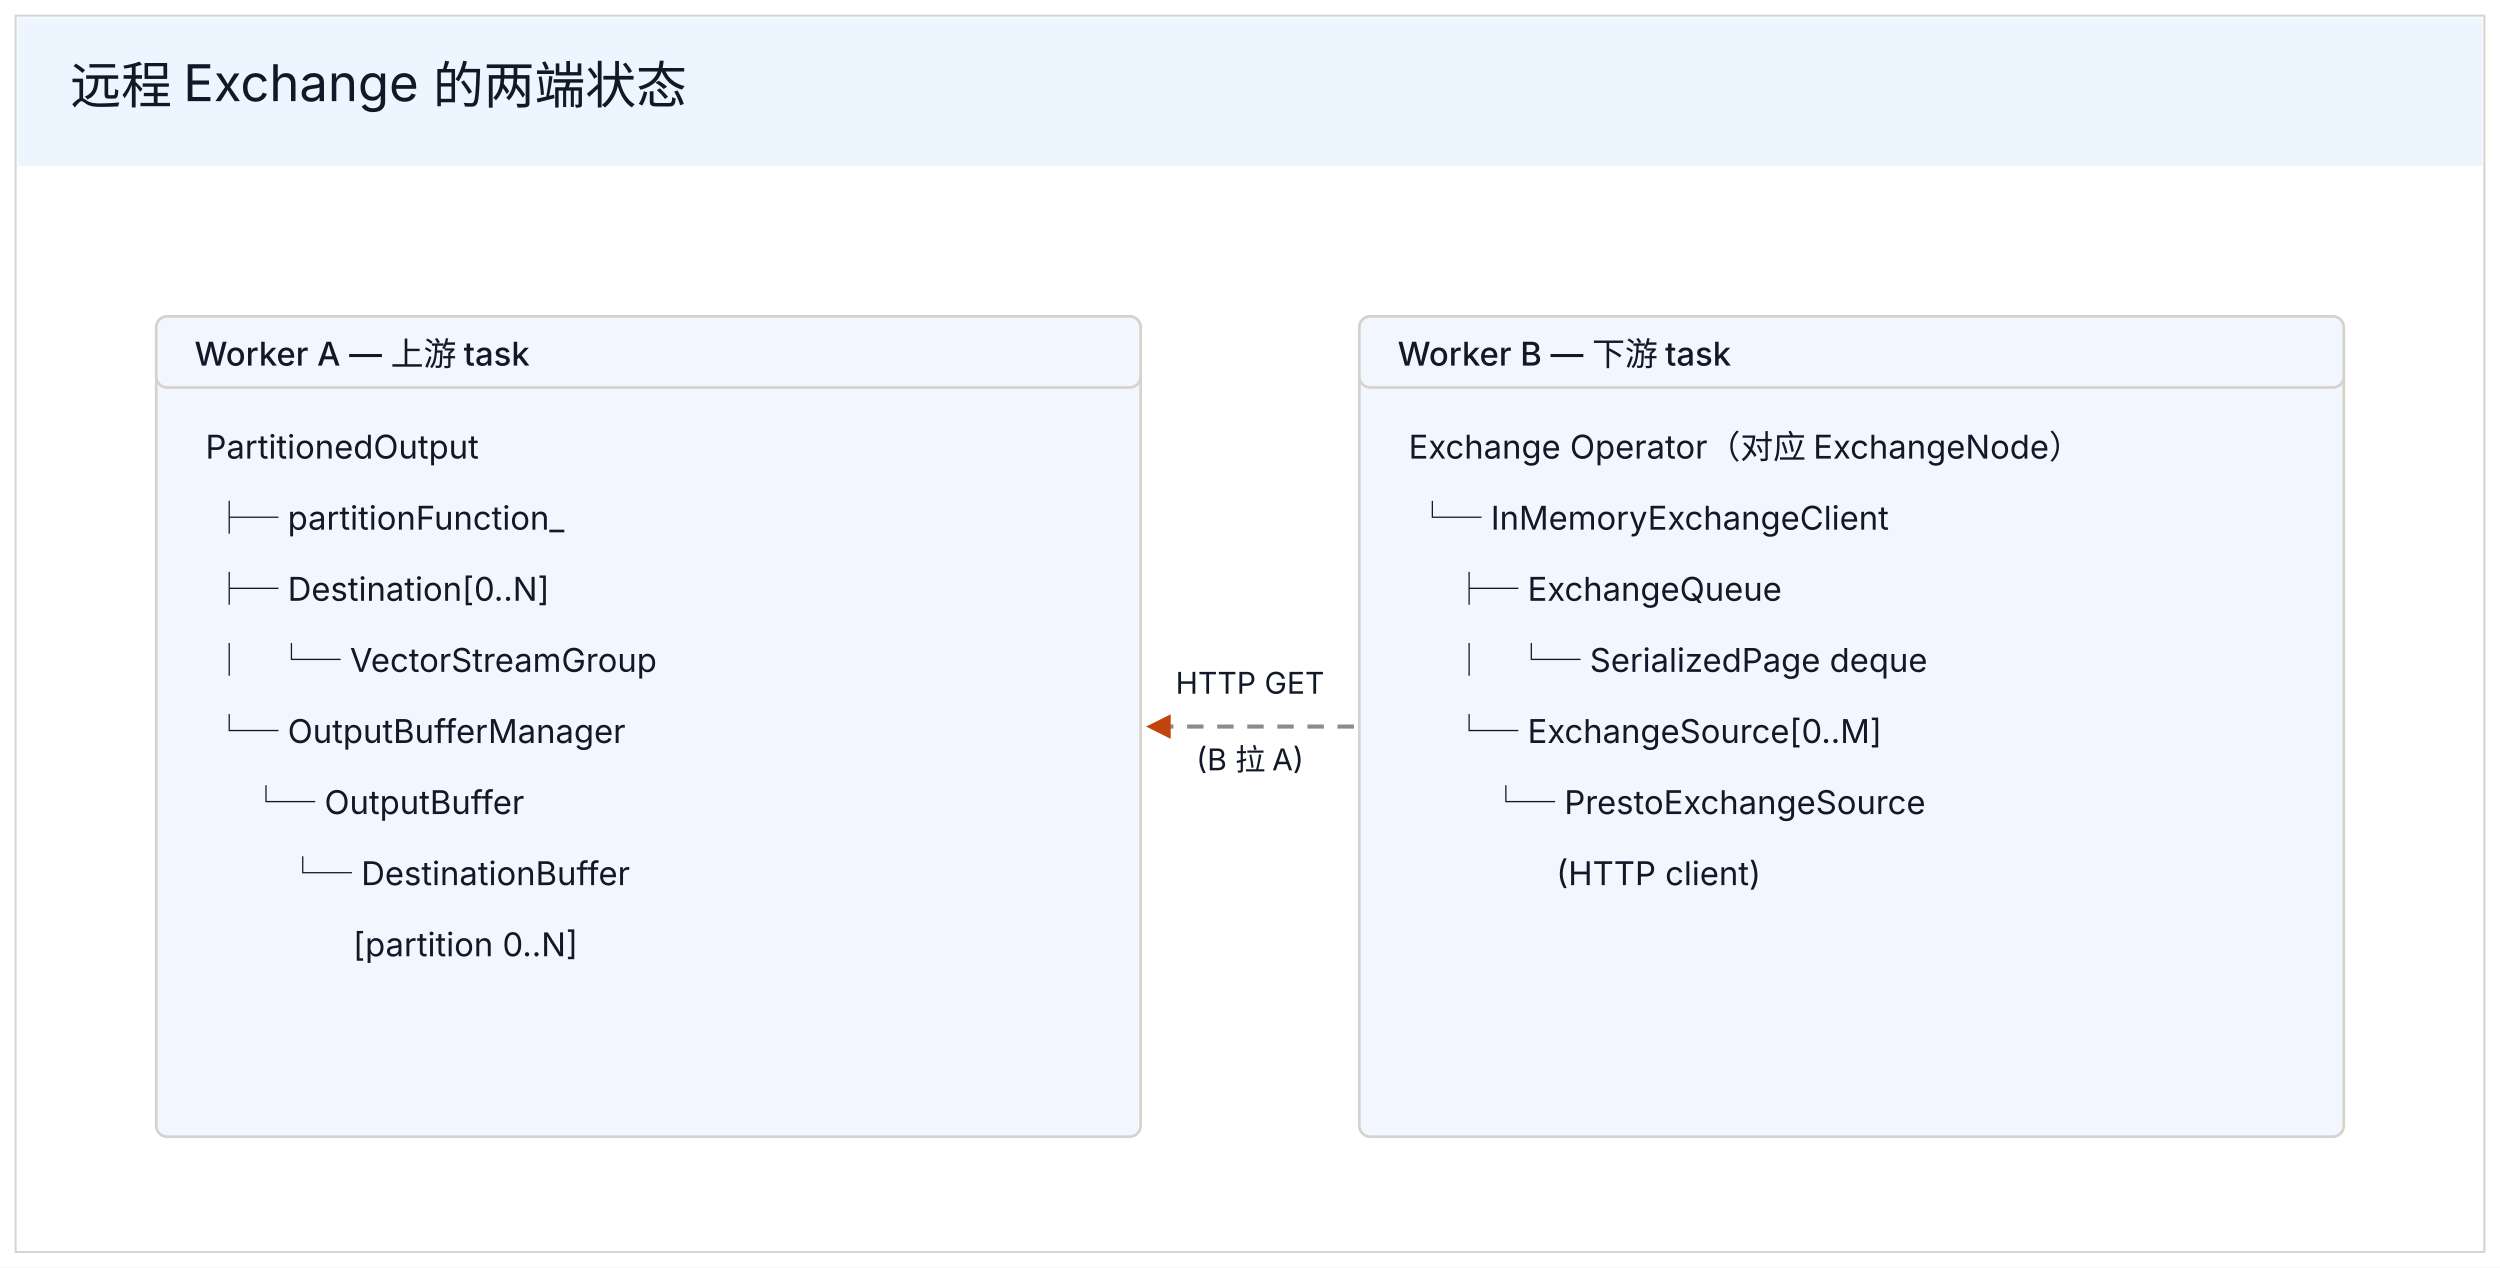
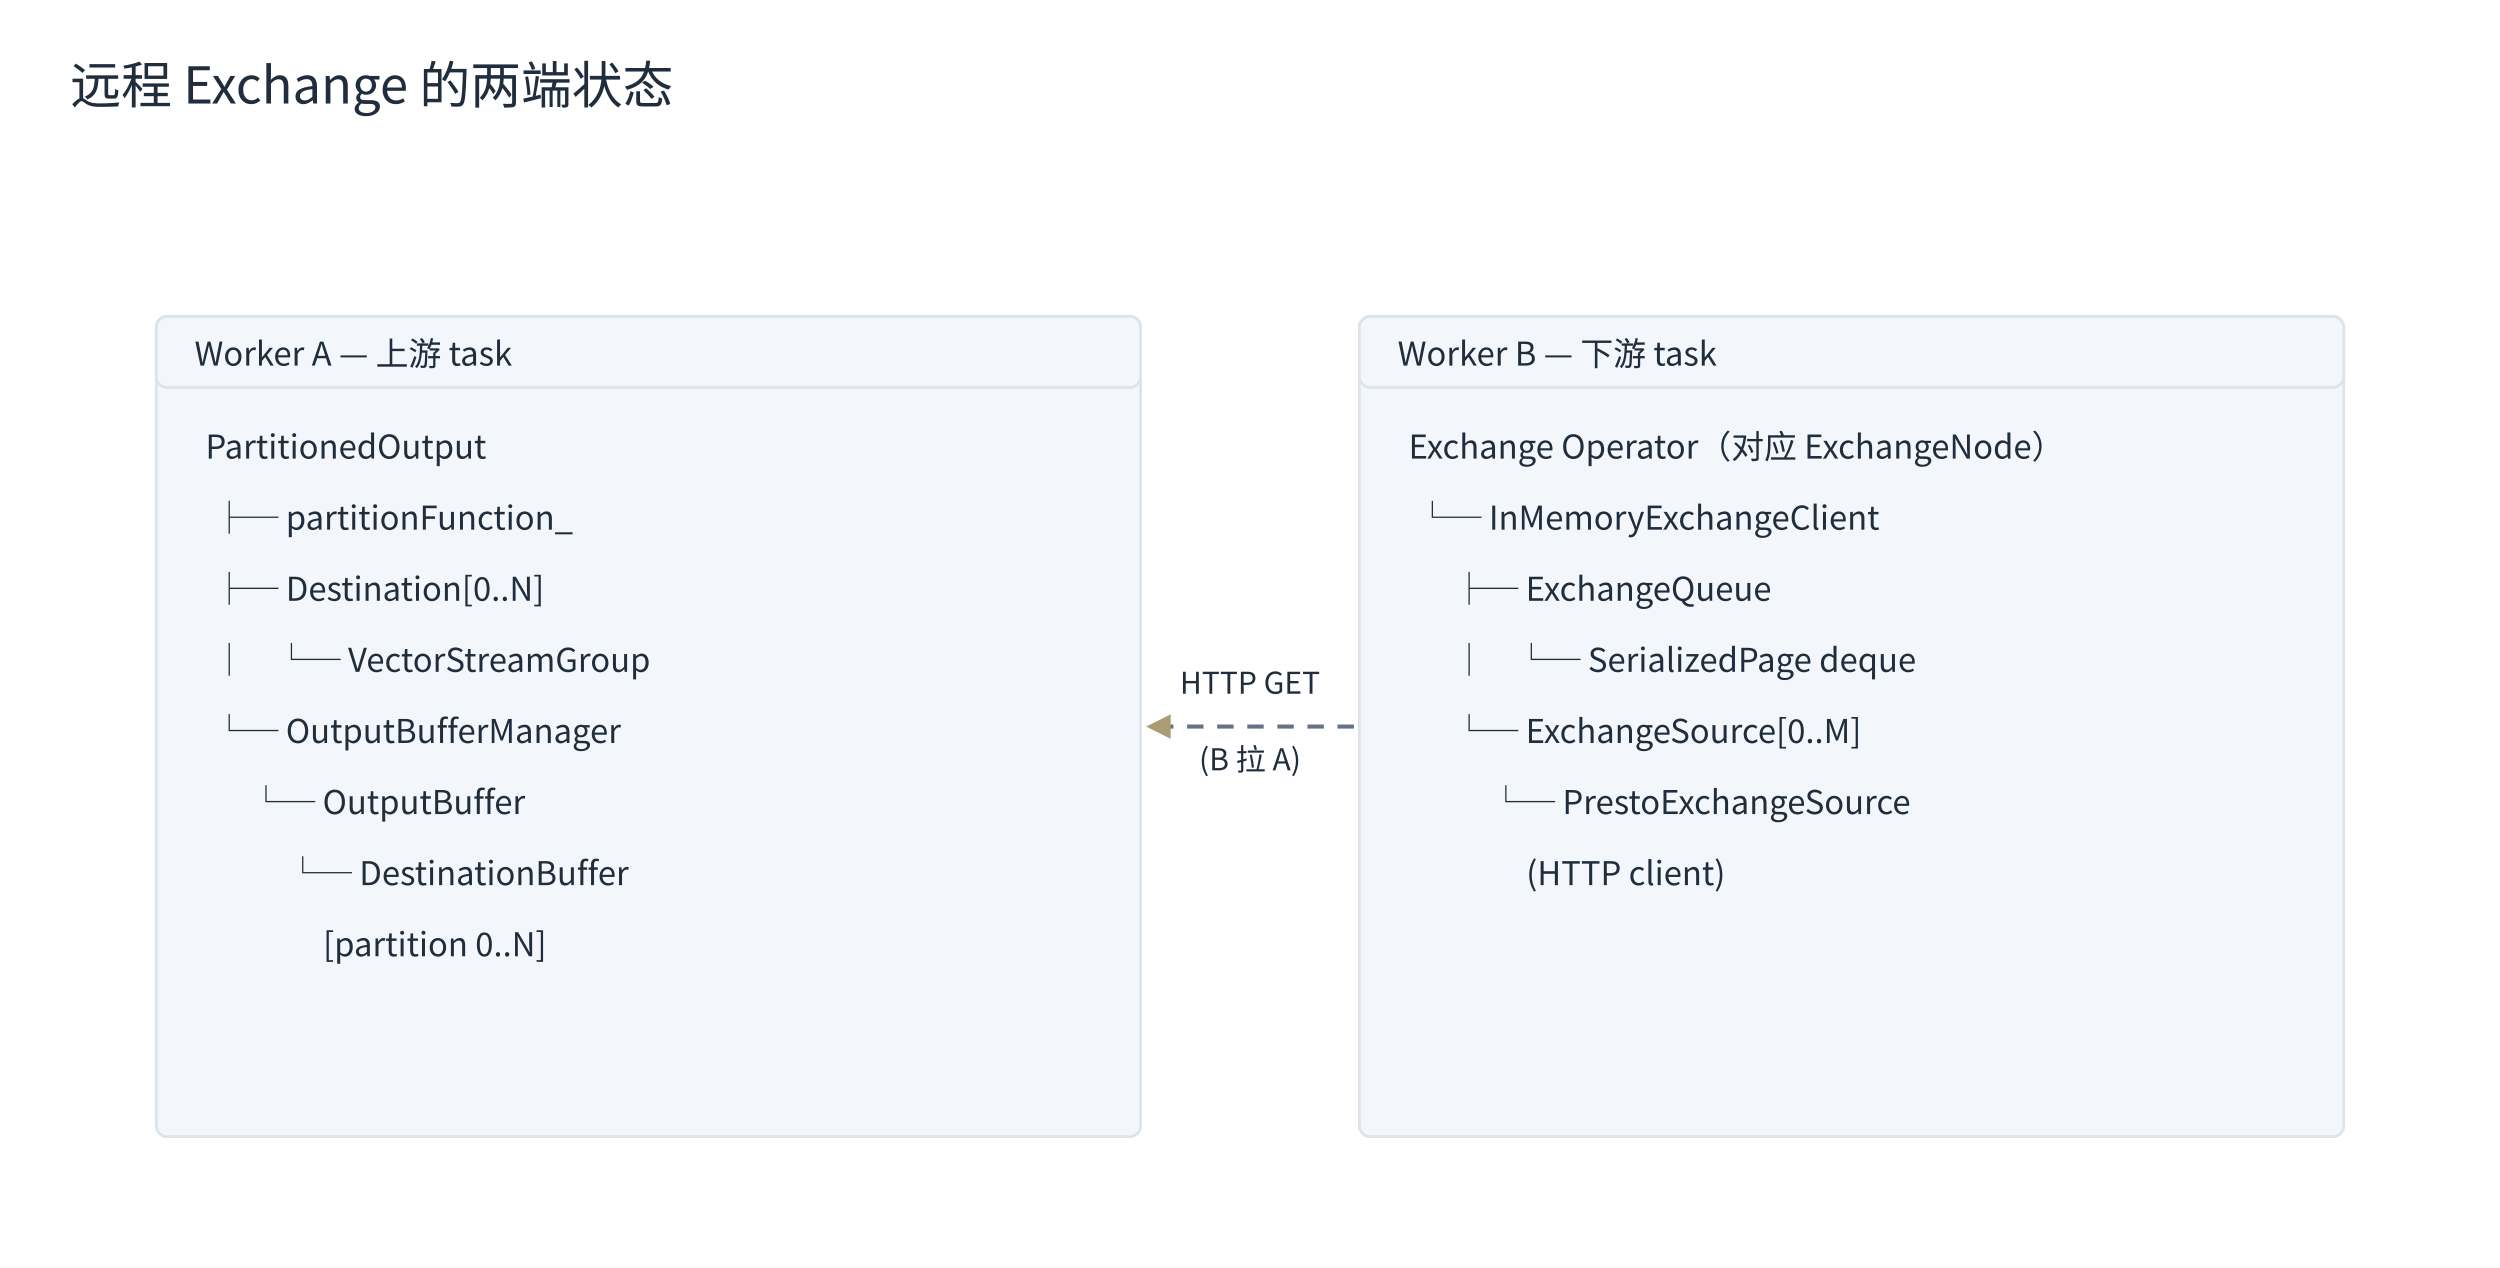
<svg xmlns="http://www.w3.org/2000/svg" width="1280" height="649" viewBox="0 0 1280 649" role="img">
-   <rect width="1280" height="649" fill="white" />
-   <rect x="8" y="8" width="1264" height="633" fill="white" stroke="#d6d3cc" />
-   <rect x="9" y="9" width="1262" height="76" fill="#edf5ff" />
-   <text x="36" y="53" font-family="Inter, Noto Sans SC, Noto Sans CJK SC, Arial, sans-serif" font-size="26" fill="#111827">远程 Exchange 的两端状态</text>
+   <rect width="1280" height="649" fill="white" stroke="none" />
+   <rect x="8" y="8" width="1264" height="633" fill="white" stroke="none" />
+   <rect x="9" y="9" width="1262" height="76" fill="#ffffff" />
+   <text x="36" y="53" font-family="Noto Sans SC, Noto Sans CJK SC, Inter, Arial, sans-serif" font-size="26" fill="#1f2d3d">远程 Exchange 的两端状态</text>
  <g transform="translate(24 106) scale(1.4)">
    <defs>
      <marker id="ex" markerHeight="9" markerWidth="9" orient="auto" refX="6" refY="3">
-         <path d="M0,0 L6,3 L0,6 Z" fill="#c1440e" />
+         <path d="M0,0 L6,3 L0,6 Z" fill="#ac9c76" />
      </marker>
    </defs>
-     <rect fill="#f2f7ff" height="300" rx="4" stroke="#d6d3cc" stroke-width="1" width="360" x="40" y="40" />
-     <rect fill="#f2f7ff" height="26" rx="4" stroke="#d6d3cc" stroke-width="1" width="360" x="40" y="40" />
-     <text fill="#111827" font-family="Inter, Noto Sans SC, Noto Sans CJK SC, Arial, sans-serif" font-size="12.0" font-weight="500" text-anchor="start" x="54" y="58">Worker A — 上游 task</text>
-     <text fill="#111827" font-family="Inter, Noto Sans SC, Noto Sans CJK SC, Arial, sans-serif" font-size="12.0" x="58" xml:space="preserve" y="92">PartitionedOutput</text>
-     <text fill="#111827" font-family="Inter, Noto Sans SC, Noto Sans CJK SC, Arial, sans-serif" font-size="12.0" x="58" xml:space="preserve" y="118"> ├─ partitionFunction_</text>
-     <text fill="#111827" font-family="Inter, Noto Sans SC, Noto Sans CJK SC, Arial, sans-serif" font-size="12.0" x="58" xml:space="preserve" y="144"> ├─ Destination[0..N]</text>
-     <text fill="#111827" font-family="Inter, Noto Sans SC, Noto Sans CJK SC, Arial, sans-serif" font-size="12.0" x="58" xml:space="preserve" y="170"> │    └─ VectorStreamGroup</text>
-     <text fill="#111827" font-family="Inter, Noto Sans SC, Noto Sans CJK SC, Arial, sans-serif" font-size="12.0" x="58" xml:space="preserve" y="196"> └─ OutputBufferManager</text>
-     <text fill="#111827" font-family="Inter, Noto Sans SC, Noto Sans CJK SC, Arial, sans-serif" font-size="12.0" x="58" xml:space="preserve" y="222">      └─ OutputBuffer</text>
-     <text fill="#111827" font-family="Inter, Noto Sans SC, Noto Sans CJK SC, Arial, sans-serif" font-size="12.0" x="58" xml:space="preserve" y="248">           └─ DestinationBuffer</text>
-     <text fill="#111827" font-family="Inter, Noto Sans SC, Noto Sans CJK SC, Arial, sans-serif" font-size="12.0" x="58" xml:space="preserve" y="274">                [partition 0..N]</text>
-     <rect fill="#f2f7ff" height="300" rx="4" stroke="#d6d3cc" stroke-width="1" width="360" x="480" y="40" />
-     <rect fill="#f2f7ff" height="26" rx="4" stroke="#d6d3cc" stroke-width="1" width="360" x="480" y="40" />
-     <text fill="#111827" font-family="Inter, Noto Sans SC, Noto Sans CJK SC, Arial, sans-serif" font-size="12.0" font-weight="500" text-anchor="start" x="494" y="58">Worker B — 下游 task</text>
-     <text fill="#111827" font-family="Inter, Noto Sans SC, Noto Sans CJK SC, Arial, sans-serif" font-size="12.0" x="498" xml:space="preserve" y="92">Exchange Operator（对应 ExchangeNode）</text>
-     <text fill="#111827" font-family="Inter, Noto Sans SC, Noto Sans CJK SC, Arial, sans-serif" font-size="12.0" x="498" xml:space="preserve" y="118"> └─ InMemoryExchangeClient</text>
-     <text fill="#111827" font-family="Inter, Noto Sans SC, Noto Sans CJK SC, Arial, sans-serif" font-size="12.0" x="498" xml:space="preserve" y="144">      ├─ ExchangeQueue</text>
-     <text fill="#111827" font-family="Inter, Noto Sans SC, Noto Sans CJK SC, Arial, sans-serif" font-size="12.0" x="498" xml:space="preserve" y="170">      │    └─ SerializedPage deque</text>
-     <text fill="#111827" font-family="Inter, Noto Sans SC, Noto Sans CJK SC, Arial, sans-serif" font-size="12.0" x="498" xml:space="preserve" y="196">      └─ ExchangeSource[0..M]</text>
-     <text fill="#111827" font-family="Inter, Noto Sans SC, Noto Sans CJK SC, Arial, sans-serif" font-size="12.0" x="498" xml:space="preserve" y="222">           └─ PrestoExchangeSource</text>
-     <text fill="#111827" font-family="Inter, Noto Sans SC, Noto Sans CJK SC, Arial, sans-serif" font-size="12.0" x="498" xml:space="preserve" y="248">                (HTTP client)</text>
-     <line marker-end="url(#ex)" stroke="#8b8b8b" stroke-dasharray="6 5" stroke-width="1.5" x1="478" x2="402" y1="190" y2="190" />
-     <text fill="#111827" font-family="Inter, Noto Sans SC, Noto Sans CJK SC, Arial, sans-serif" font-size="11" text-anchor="middle" x="440" y="178">HTTP GET</text>
-     <text fill="#111827" font-family="Inter, Noto Sans SC, Noto Sans CJK SC, Arial, sans-serif" font-size="11" text-anchor="middle" x="440" y="206">(B 拉 A)</text>
+     <rect fill="#f3f7fc" height="300" rx="4" stroke="#dce3ea" stroke-width="1" width="360" x="40" y="40" />
+     <rect fill="#f3f7fc" height="26" rx="4" stroke="#dce3ea" stroke-width="1" width="360" x="40" y="40" />
+     <text fill="#1f2d3d" font-family="Noto Sans SC, Noto Sans CJK SC, Inter, Arial, sans-serif" font-size="12.0" font-weight="500" text-anchor="start" x="54" y="58">Worker A — 上游 task</text>
+     <text fill="#1f2d3d" font-family="Noto Sans SC, Noto Sans CJK SC, Inter, Arial, sans-serif" font-size="12.0" x="58" xml:space="preserve" y="92">PartitionedOutput</text>
+     <text fill="#1f2d3d" font-family="Noto Sans SC, Noto Sans CJK SC, Inter, Arial, sans-serif" font-size="12.0" x="58" xml:space="preserve" y="118"> ├─ partitionFunction_</text>
+     <text fill="#1f2d3d" font-family="Noto Sans SC, Noto Sans CJK SC, Inter, Arial, sans-serif" font-size="12.0" x="58" xml:space="preserve" y="144"> ├─ Destination[0..N]</text>
+     <text fill="#1f2d3d" font-family="Noto Sans SC, Noto Sans CJK SC, Inter, Arial, sans-serif" font-size="12.0" x="58" xml:space="preserve" y="170"> │    └─ VectorStreamGroup</text>
+     <text fill="#1f2d3d" font-family="Noto Sans SC, Noto Sans CJK SC, Inter, Arial, sans-serif" font-size="12.0" x="58" xml:space="preserve" y="196"> └─ OutputBufferManager</text>
+     <text fill="#1f2d3d" font-family="Noto Sans SC, Noto Sans CJK SC, Inter, Arial, sans-serif" font-size="12.0" x="58" xml:space="preserve" y="222">      └─ OutputBuffer</text>
+     <text fill="#1f2d3d" font-family="Noto Sans SC, Noto Sans CJK SC, Inter, Arial, sans-serif" font-size="12.0" x="58" xml:space="preserve" y="248">           └─ DestinationBuffer</text>
+     <text fill="#1f2d3d" font-family="Noto Sans SC, Noto Sans CJK SC, Inter, Arial, sans-serif" font-size="12.0" x="58" xml:space="preserve" y="274">                [partition 0..N]</text>
+     <rect fill="#f3f7fc" height="300" rx="4" stroke="#dce3ea" stroke-width="1" width="360" x="480" y="40" />
+     <rect fill="#f3f7fc" height="26" rx="4" stroke="#dce3ea" stroke-width="1" width="360" x="480" y="40" />
+     <text fill="#1f2d3d" font-family="Noto Sans SC, Noto Sans CJK SC, Inter, Arial, sans-serif" font-size="12.0" font-weight="500" text-anchor="start" x="494" y="58">Worker B — 下游 task</text>
+     <text fill="#1f2d3d" font-family="Noto Sans SC, Noto Sans CJK SC, Inter, Arial, sans-serif" font-size="12.0" x="498" xml:space="preserve" y="92">Exchange Operator（对应 ExchangeNode）</text>
+     <text fill="#1f2d3d" font-family="Noto Sans SC, Noto Sans CJK SC, Inter, Arial, sans-serif" font-size="12.0" x="498" xml:space="preserve" y="118"> └─ InMemoryExchangeClient</text>
+     <text fill="#1f2d3d" font-family="Noto Sans SC, Noto Sans CJK SC, Inter, Arial, sans-serif" font-size="12.0" x="498" xml:space="preserve" y="144">      ├─ ExchangeQueue</text>
+     <text fill="#1f2d3d" font-family="Noto Sans SC, Noto Sans CJK SC, Inter, Arial, sans-serif" font-size="12.0" x="498" xml:space="preserve" y="170">      │    └─ SerializedPage deque</text>
+     <text fill="#1f2d3d" font-family="Noto Sans SC, Noto Sans CJK SC, Inter, Arial, sans-serif" font-size="12.0" x="498" xml:space="preserve" y="196">      └─ ExchangeSource[0..M]</text>
+     <text fill="#1f2d3d" font-family="Noto Sans SC, Noto Sans CJK SC, Inter, Arial, sans-serif" font-size="12.0" x="498" xml:space="preserve" y="222">           └─ PrestoExchangeSource</text>
+     <text fill="#1f2d3d" font-family="Noto Sans SC, Noto Sans CJK SC, Inter, Arial, sans-serif" font-size="12.0" x="498" xml:space="preserve" y="248">                (HTTP client)</text>
+     <line marker-end="url(#ex)" stroke="#657386" stroke-dasharray="6 5" stroke-width="1.5" x1="478" x2="402" y1="190" y2="190" />
+     <text fill="#1f2d3d" font-family="Noto Sans SC, Noto Sans CJK SC, Inter, Arial, sans-serif" font-size="11" text-anchor="middle" x="440" y="178">HTTP GET</text>
+     <text fill="#1f2d3d" font-family="Noto Sans SC, Noto Sans CJK SC, Inter, Arial, sans-serif" font-size="11" text-anchor="middle" x="440" y="206">(B 拉 A)</text>
  </g>
</svg>
